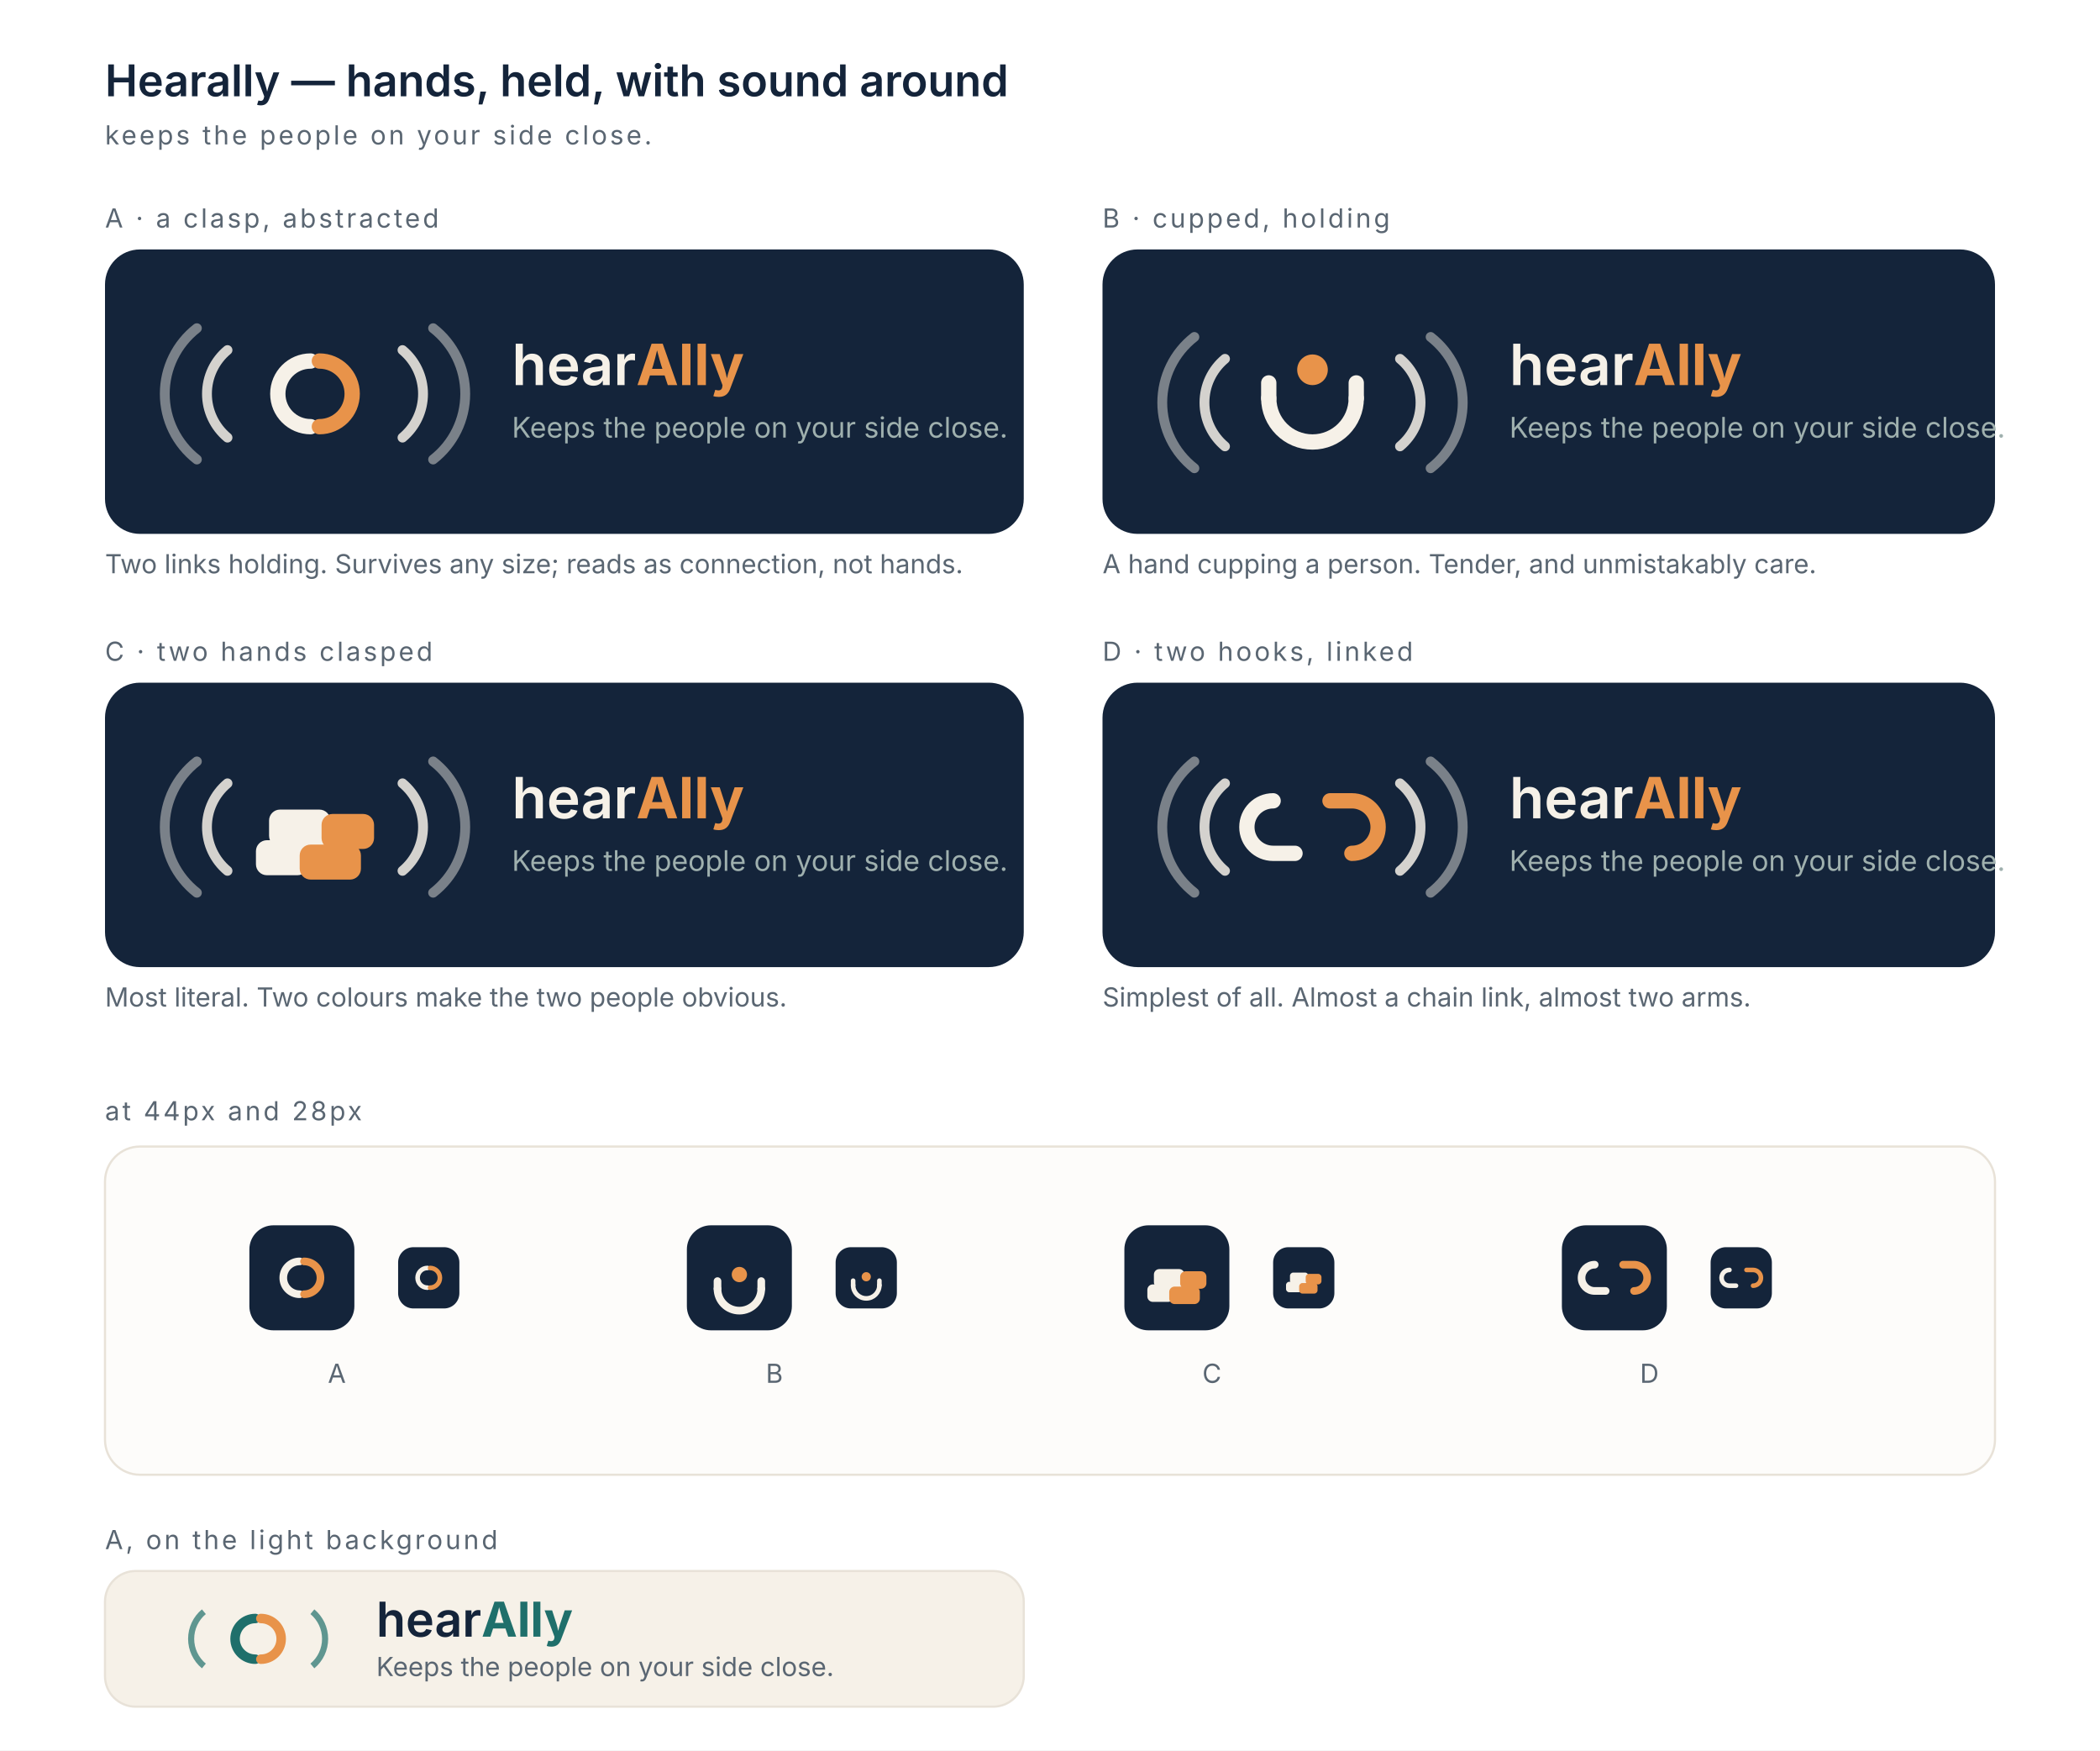
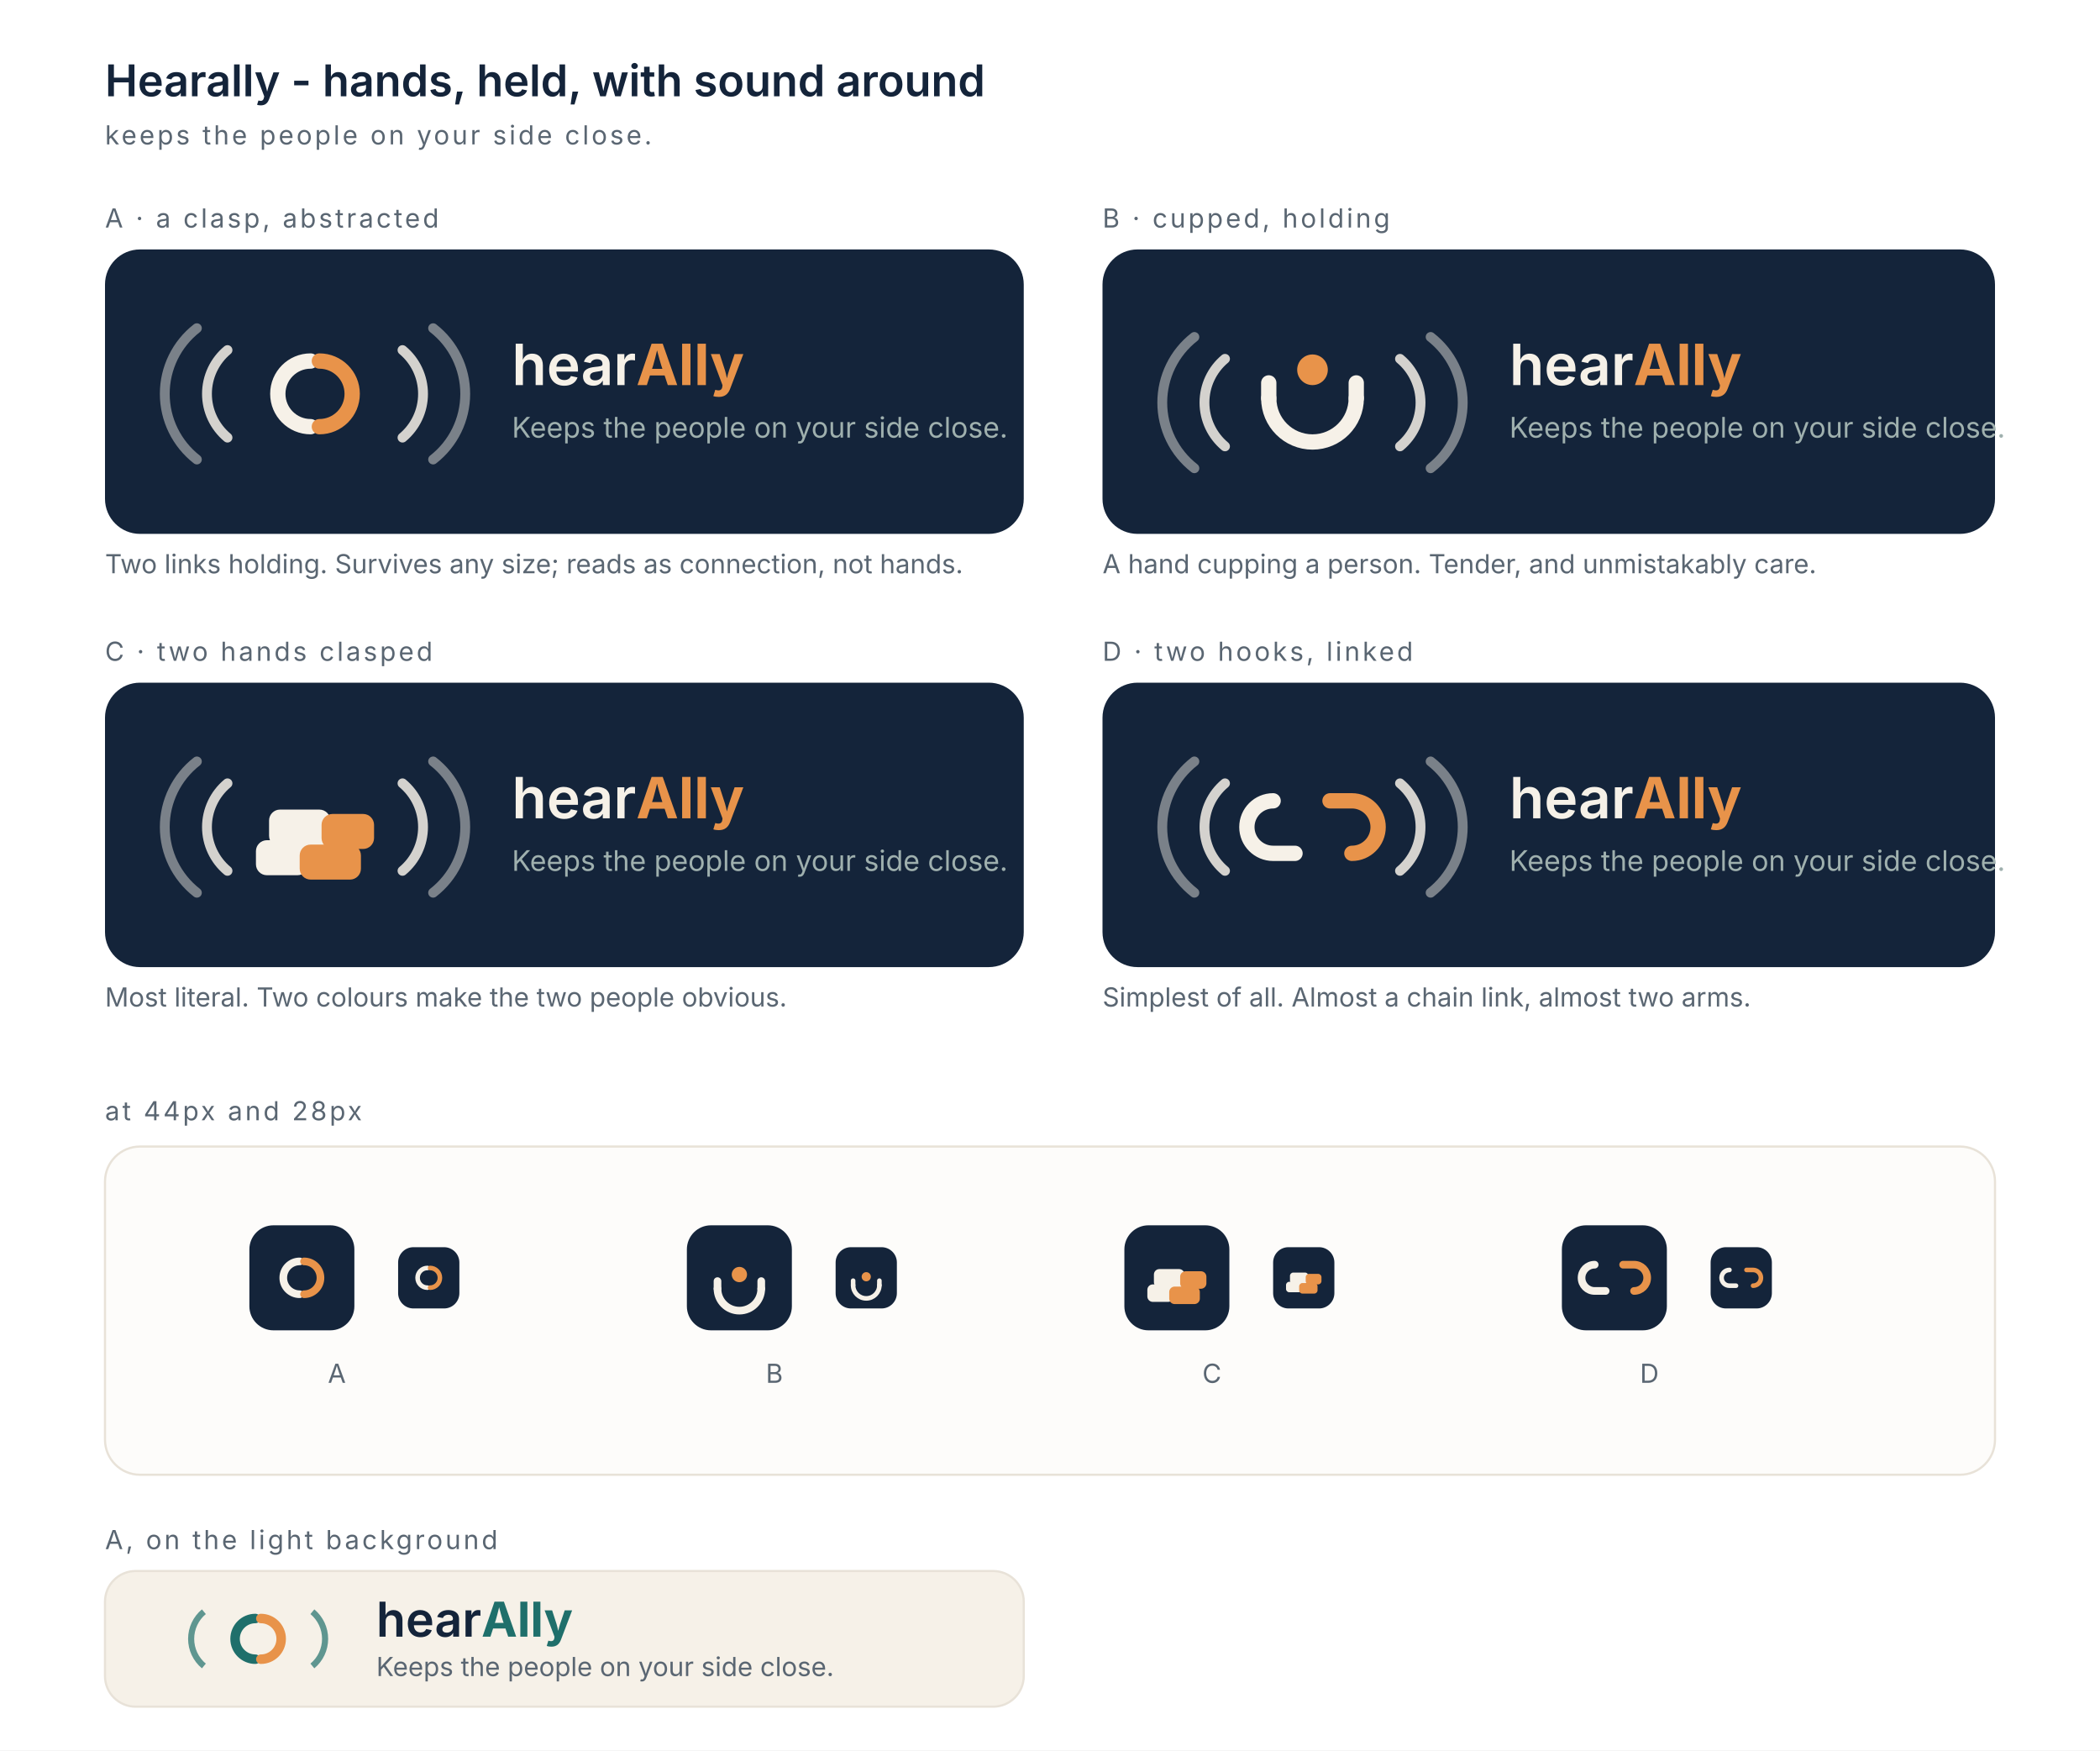
<svg xmlns="http://www.w3.org/2000/svg" viewBox="0 0 960 800" width="960" height="800" font-family="Inter, 'Segoe UI', system-ui, sans-serif">
  <defs>
    <style>
      .card { fill: #14243A; }
      .amber { fill: #E8934A; }
      .muted { fill: #9FB0AE; font-size: 13px; }
      .wm { fill: #F6F1E8; font-size: 26px; font-weight: 600; }
      .label { fill: #5A6672; font-size: 12px; letter-spacing: .1em; text-transform: uppercase; }
      .note { fill: #5A6672; font-size: 12px; }
      .s-sand { fill: none; stroke: #F6F1E8; stroke-linecap: round; }
      .s-amber { fill: none; stroke: #E8934A; stroke-linecap: round; }
      .f-sand { fill: #F6F1E8; }
      .f-amber { fill: #E8934A; }
    </style>
    <g id="clasp">
      <path d="M -2 -15 A 15 15 0 1 0 -2 15" fill="none" stroke="#F6F1E8" stroke-width="7" stroke-linecap="round" />
      <path d="M 2 -15 A 15 15 0 1 1 2 15" fill="none" stroke="#E8934A" stroke-width="7" stroke-linecap="round" />
    </g>
    <g id="cup">
      <path d="M -20 -2 A 20 20 0 0 0 20 -2" fill="none" stroke="#F6F1E8" stroke-width="7" stroke-linecap="round" />
      <path d="M -20 -2 v -7" stroke="#F6F1E8" stroke-width="7" stroke-linecap="round" />
      <path d="M 20 -2 v -7" stroke="#F6F1E8" stroke-width="7" stroke-linecap="round" />
      <circle cx="0" cy="-15" r="7" fill="#E8934A" />
    </g>
    <g id="hands">
      <path d="M -22 6 h 14 a 5 5 0 0 1 5 5 v 6 a 5 5 0 0 1 -5 5 h -14 a 5 5 0 0 1 -5 -5 v -6 a 5 5 0 0 1 5 -5 z" fill="#F6F1E8" />
      <path d="M -16 -8 h 18 a 5 5 0 0 1 5 5 v 7 a 5 5 0 0 1 -5 5 h -18 a 5 5 0 0 1 -5 -5 v -7 a 5 5 0 0 1 5 -5 z" fill="#F6F1E8" />
      <path d="M 22 -6 h -14 a 5 5 0 0 0 -5 5 v 6 a 5 5 0 0 0 5 5 h 14 a 5 5 0 0 0 5 -5 v -6 a 5 5 0 0 0 -5 -5 z" fill="#E8934A" />
      <path d="M 16 8 h -18 a 5 5 0 0 0 -5 5 v 6 a 5 5 0 0 0 5 5 h 18 a 5 5 0 0 0 5 -5 v -6 a 5 5 0 0 0 -5 -5 z" fill="#E8934A" />
    </g>
    <g id="hooks">
      <path d="M -18 -12 a 12 12 0 0 0 0 24 h 10" fill="none" stroke="#F6F1E8" stroke-width="7" stroke-linecap="round" />
      <path d="M 18 12 a 12 12 0 0 0 0 -24 h -10" fill="none" stroke="#E8934A" stroke-width="7" stroke-linecap="round" />
    </g>
    <g id="waves">
      <path d="M -40 -20 A 26 26 0 0 0 -40 20" class="s-sand" stroke-width="4.5" opacity=".85" />
      <path d="M -54 -30 A 38 38 0 0 0 -54 30" class="s-sand" stroke-width="4.5" opacity=".45" />
      <path d="M 40 -20 A 26 26 0 0 1 40 20" class="s-sand" stroke-width="4.5" opacity=".85" />
      <path d="M 54 -30 A 38 38 0 0 1 54 30" class="s-sand" stroke-width="4.5" opacity=".45" />
    </g>
  </defs>
  <rect width="960" height="800" fill="#FFFFFF" />
-   <text x="48" y="44" fill="#14243A" font-size="20" font-weight="600">Hearally — hands, held, with sound around</text>
+   <text x="48" y="44" fill="#14243A" font-size="20" font-weight="600">Hearally - hands, held, with sound around</text>
  <text x="48" y="66" class="label">keeps the people on your side close.</text>
  <text x="48" y="104" class="label">A · a clasp, abstracted</text>
  <g transform="translate(48,114)">
    <rect width="420" height="130" rx="16" class="card" />
    <g transform="translate(96,66)">
      <use href="#waves" />
      <use href="#clasp" />
    </g>
    <text x="186" y="62" class="wm">hear<tspan class="amber" font-weight="700">Ally</tspan>
    </text>
    <text x="186" y="86" class="muted">Keeps the people on your side close.</text>
  </g>
  <text x="48" y="262" class="note">Two links holding. Survives any size; reads as connection, not hands.</text>
  <text x="504" y="104" class="label">B · cupped, holding</text>
  <g transform="translate(504,114)">
    <rect width="408" height="130" rx="16" class="card" />
    <g transform="translate(96,70)">
      <use href="#waves" />
      <use href="#cup" />
    </g>
    <text x="186" y="62" class="wm">hear<tspan class="amber" font-weight="700">Ally</tspan>
    </text>
    <text x="186" y="86" class="muted">Keeps the people on your side close.</text>
  </g>
  <text x="504" y="262" class="note">A hand cupping a person. Tender, and unmistakably care.</text>
  <text x="48" y="302" class="label">C · two hands clasped</text>
  <g transform="translate(48,312)">
    <rect width="420" height="130" rx="16" class="card" />
    <g transform="translate(96,66)">
      <use href="#waves" />
      <use href="#hands" />
    </g>
    <text x="186" y="62" class="wm">hear<tspan class="amber" font-weight="700">Ally</tspan>
    </text>
    <text x="186" y="86" class="muted">Keeps the people on your side close.</text>
  </g>
  <text x="48" y="460" class="note">Most literal. Two colours make the two people obvious.</text>
  <text x="504" y="302" class="label">D · two hooks, linked</text>
  <g transform="translate(504,312)">
    <rect width="408" height="130" rx="16" class="card" />
    <g transform="translate(96,66)">
      <use href="#waves" />
      <use href="#hooks" />
    </g>
    <text x="186" y="62" class="wm">hear<tspan class="amber" font-weight="700">Ally</tspan>
    </text>
    <text x="186" y="86" class="muted">Keeps the people on your side close.</text>
  </g>
  <text x="504" y="460" class="note">Simplest of all. Almost a chain link, almost two arms.</text>
  <text x="48" y="512" class="label">at 44px and 28px</text>
  <g transform="translate(48,524)">
    <rect width="864" height="150" rx="16" fill="#FDFCFA" stroke="#E8E2D8" />
    <g transform="translate(90,60)">
      <rect x="-24" y="-24" width="48" height="48" rx="11" class="card" />
      <g transform="scale(.5)">
        <use href="#clasp" />
      </g>
      <rect x="44" y="-14" width="28" height="28" rx="7" class="card" />
      <g transform="translate(58,0) scale(.3)">
        <use href="#clasp" />
      </g>
      <text x="16" y="48" class="note" text-anchor="middle">A</text>
    </g>
    <g transform="translate(290,60)">
      <rect x="-24" y="-24" width="48" height="48" rx="11" class="card" />
      <g transform="translate(0,6) scale(.5)">
        <use href="#cup" />
      </g>
      <rect x="44" y="-14" width="28" height="28" rx="7" class="card" />
      <g transform="translate(58,4) scale(.3)">
        <use href="#cup" />
      </g>
      <text x="16" y="48" class="note" text-anchor="middle">B</text>
    </g>
    <g transform="translate(490,60)">
      <rect x="-24" y="-24" width="48" height="48" rx="11" class="card" />
      <g transform="scale(.5)">
        <use href="#hands" />
      </g>
      <rect x="44" y="-14" width="28" height="28" rx="7" class="card" />
      <g transform="translate(58,0) scale(.3)">
        <use href="#hands" />
      </g>
      <text x="16" y="48" class="note" text-anchor="middle">C</text>
    </g>
    <g transform="translate(690,60)">
      <rect x="-24" y="-24" width="48" height="48" rx="11" class="card" />
      <g transform="scale(.5)">
        <use href="#hooks" />
      </g>
      <rect x="44" y="-14" width="28" height="28" rx="7" class="card" />
      <g transform="translate(58,0) scale(.3)">
        <use href="#hooks" />
      </g>
      <text x="16" y="48" class="note" text-anchor="middle">D</text>
    </g>
  </g>
  <text x="48" y="708" class="label">A, on the light background</text>
  <g transform="translate(48,718)">
    <rect width="420" height="62" rx="14" fill="#F6F1E8" stroke="#E8E2D8" />
    <g transform="translate(70,31) scale(.62)">
      <path d="M -40 -20 A 26 26 0 0 0 -40 20" fill="none" stroke="#1F6F6B" stroke-width="4.5" opacity=".7" />
      <path d="M 40 -20 A 26 26 0 0 1 40 20" fill="none" stroke="#1F6F6B" stroke-width="4.5" opacity=".7" />
      <path d="M -2 -15 A 15 15 0 1 0 -2 15" fill="none" stroke="#1F6F6B" stroke-width="7" stroke-linecap="round" />
      <path d="M 2 -15 A 15 15 0 1 1 2 15" fill="none" stroke="#E8934A" stroke-width="7" stroke-linecap="round" />
    </g>
    <text x="124" y="30" font-size="22" font-weight="600" fill="#14243A">hear<tspan fill="#1F6F6B" font-weight="700">Ally</tspan>
    </text>
    <text x="124" y="48" font-size="12" fill="#5A6672">Keeps the people on your side close.</text>
  </g>
</svg>
